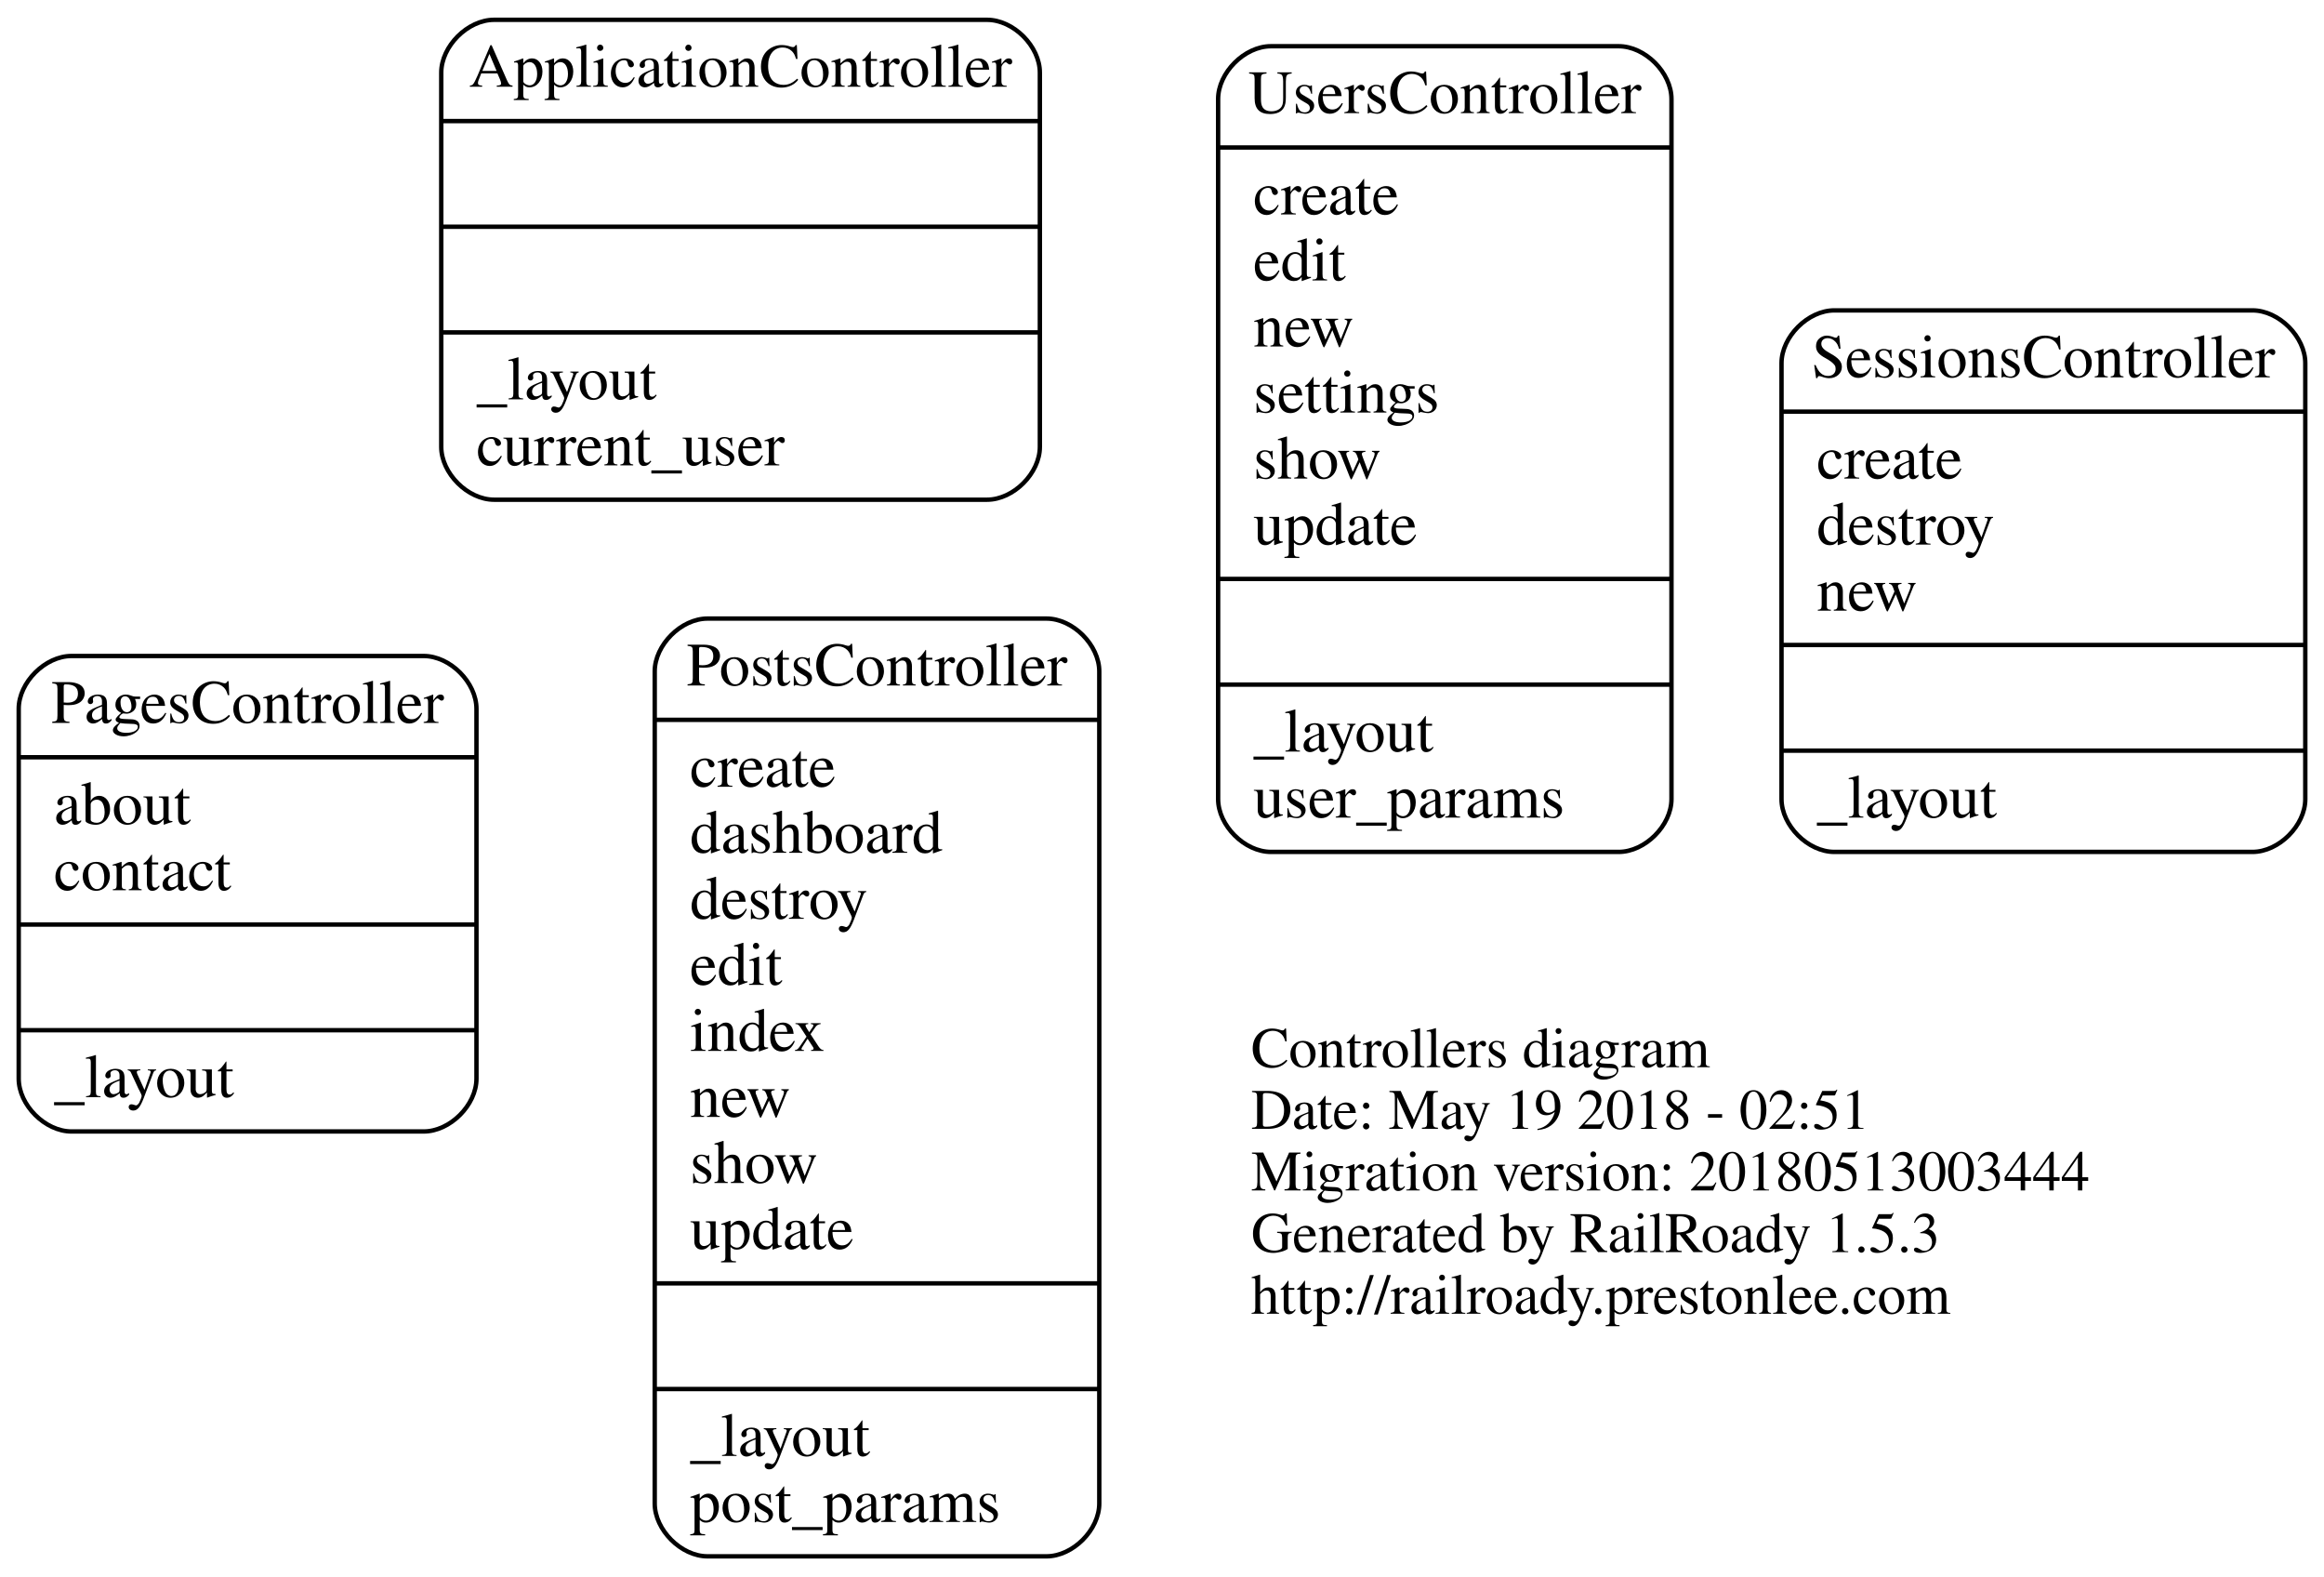
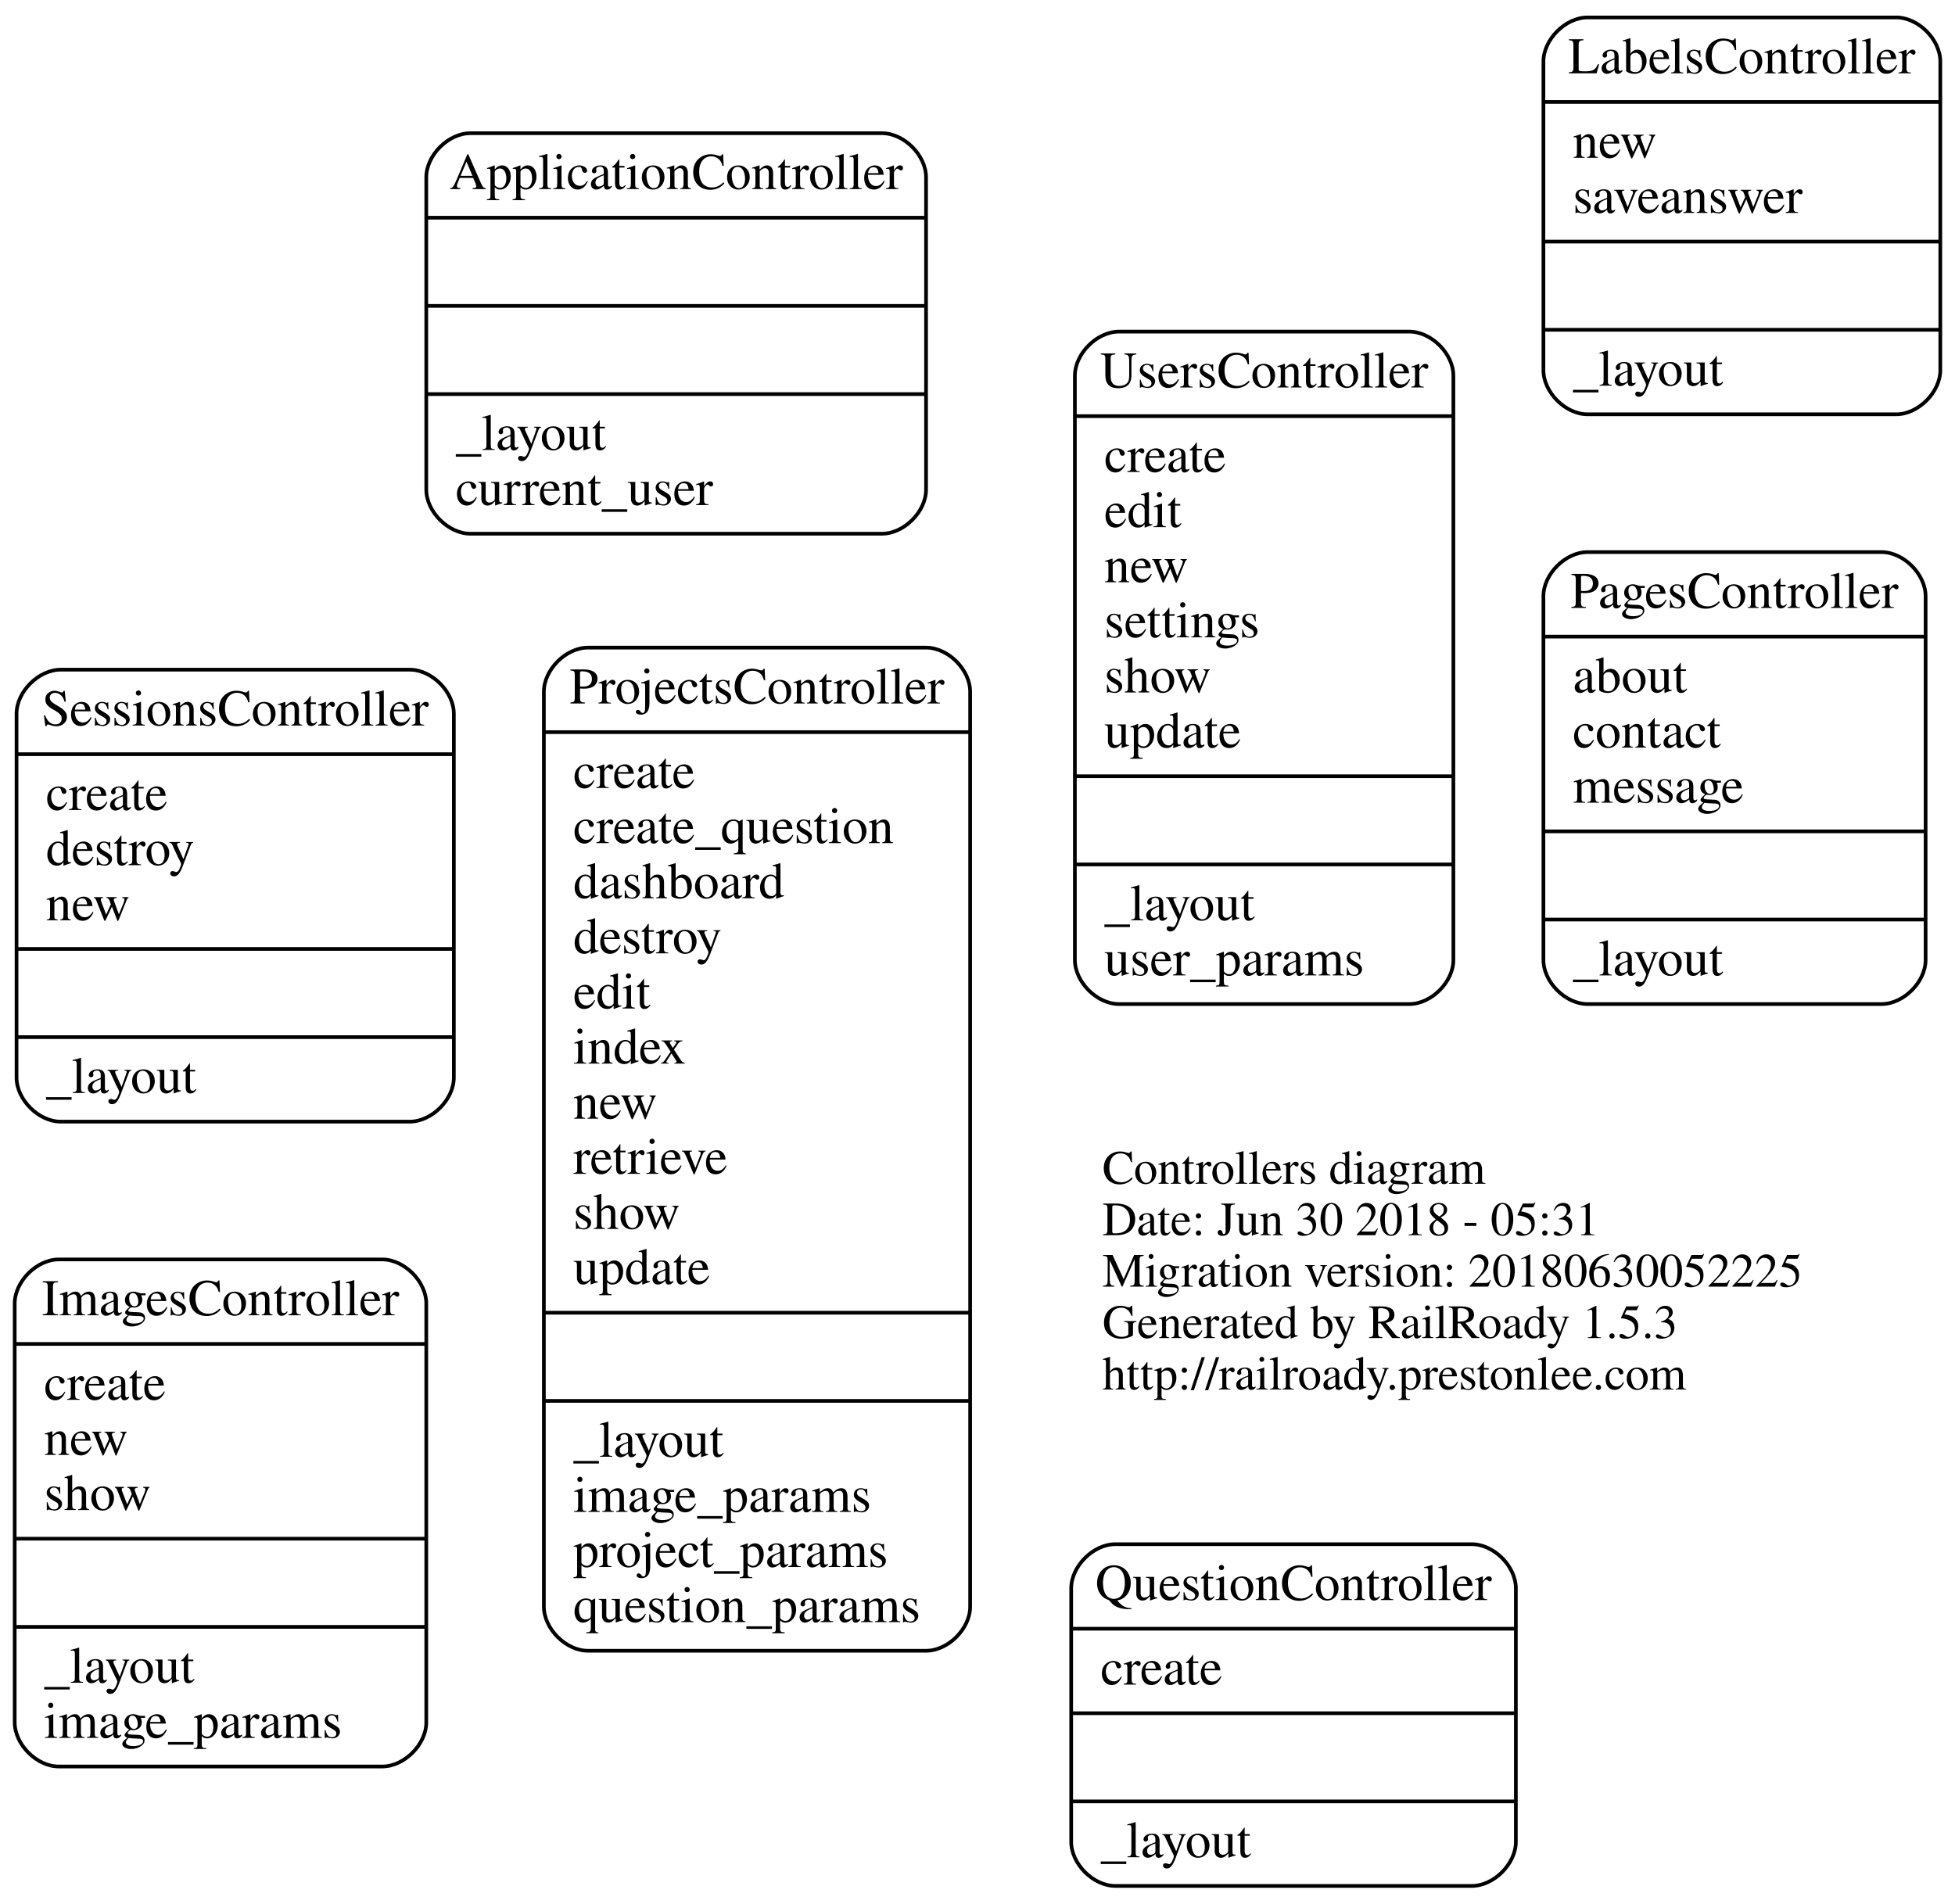
- <svg xmlns="http://www.w3.org/2000/svg" width="528pt" height="358pt" viewBox="0.00 0.00 527.50 358.00">
-   <g id="graph0" class="graph" transform="scale(1 1) rotate(0) translate(212 242)">
-     <polygon fill="none" stroke="none" points="-212,116 -212,-242 315.5,-242 315.5,116 -212,116" />
+ <svg xmlns="http://www.w3.org/2000/svg" width="532pt" height="518pt" viewBox="0.00 0.00 532.00 517.50">
+   <g id="graph0" class="graph" transform="scale(1 1) rotate(0) translate(212 305.5)">
+     <polygon fill="none" stroke="none" points="-212,212 -212,-305.5 320,-305.5 320,212 -212,212" />
    <g id="node1" class="node">
-       <text text-anchor="start" x="72" y="0.4" font-family="Times,serif" font-size="13.00">Controllers diagram</text>
-       <text text-anchor="start" x="72" y="14.4" font-family="Times,serif" font-size="13.00">Date: May 19 2018 - 02:51</text>
-       <text text-anchor="start" x="72" y="28.4" font-family="Times,serif" font-size="13.00">Migration version: 20180513003444</text>
-       <text text-anchor="start" x="72" y="42.4" font-family="Times,serif" font-size="13.00">Generated by RailRoady 1.5.3</text>
-       <text text-anchor="start" x="72" y="56.4" font-family="Times,serif" font-size="13.00">http://railroady.prestonlee.com</text>
+       <text text-anchor="start" x="88" y="16.4" font-family="Times,serif" font-size="13.00">Controllers diagram</text>
+       <text text-anchor="start" x="88" y="30.4" font-family="Times,serif" font-size="13.00">Date: Jun 30 2018 - 05:31</text>
+       <text text-anchor="start" x="88" y="44.4" font-family="Times,serif" font-size="13.00">Migration version: 20180630052225</text>
+       <text text-anchor="start" x="88" y="58.4" font-family="Times,serif" font-size="13.00">Generated by RailRoady 1.5.3</text>
+       <text text-anchor="start" x="88" y="72.4" font-family="Times,serif" font-size="13.00">http://railroady.prestonlee.com</text>
    </g>
    <g id="node2" class="node">
-       <path fill="none" stroke="black" d="M-100,-128.5C-100,-128.5 12,-128.5 12,-128.5 18,-128.5 24,-134.5 24,-140.5 24,-140.5 24,-225.5 24,-225.5 24,-231.5 18,-237.5 12,-237.5 12,-237.5 -100,-237.5 -100,-237.5 -106,-237.5 -112,-231.5 -112,-225.5 -112,-225.5 -112,-140.5 -112,-140.5 -112,-134.5 -106,-128.5 -100,-128.5" />
-       <text text-anchor="middle" x="-44" y="-222.3" font-family="Times,serif" font-size="14.00">ApplicationController</text>
-       <polyline fill="none" stroke="black" points="-112,-214.5 24,-214.5 " />
-       <polyline fill="none" stroke="black" points="-112,-190.5 24,-190.5 " />
-       <polyline fill="none" stroke="black" points="-112,-166.5 24,-166.5 " />
-       <text text-anchor="start" x="-104" y="-151.3" font-family="Times,serif" font-size="14.00">_layout</text>
-       <text text-anchor="start" x="-104" y="-136.3" font-family="Times,serif" font-size="14.00">current_user</text>
+       <path fill="none" stroke="black" d="M-84,-160.5C-84,-160.5 28,-160.5 28,-160.5 34,-160.5 40,-166.5 40,-172.5 40,-172.5 40,-257.5 40,-257.5 40,-263.5 34,-269.5 28,-269.5 28,-269.5 -84,-269.5 -84,-269.5 -90,-269.5 -96,-263.5 -96,-257.5 -96,-257.5 -96,-172.5 -96,-172.5 -96,-166.5 -90,-160.5 -84,-160.5" />
+       <text text-anchor="middle" x="-28" y="-254.3" font-family="Times,serif" font-size="14.00">ApplicationController</text>
+       <polyline fill="none" stroke="black" points="-96,-246.5 40,-246.5 " />
+       <polyline fill="none" stroke="black" points="-96,-222.5 40,-222.5 " />
+       <polyline fill="none" stroke="black" points="-96,-198.5 40,-198.5 " />
+       <text text-anchor="start" x="-88" y="-183.3" font-family="Times,serif" font-size="14.00">_layout</text>
+       <text text-anchor="start" x="-88" y="-168.3" font-family="Times,serif" font-size="14.00">current_user</text>
    </g>
    <g id="node3" class="node">
-       <path fill="none" stroke="black" d="M204.5,-48.5C204.5,-48.5 299.5,-48.5 299.5,-48.5 305.5,-48.5 311.5,-54.5 311.5,-60.5 311.5,-60.5 311.5,-159.5 311.5,-159.5 311.5,-165.5 305.5,-171.5 299.5,-171.5 299.5,-171.5 204.5,-171.5 204.5,-171.5 198.5,-171.5 192.5,-165.5 192.5,-159.5 192.5,-159.5 192.5,-60.5 192.5,-60.5 192.5,-54.5 198.5,-48.5 204.5,-48.5" />
-       <text text-anchor="middle" x="252" y="-156.3" font-family="Times,serif" font-size="14.00">SessionsController</text>
-       <polyline fill="none" stroke="black" points="192.5,-148.5 311.5,-148.5 " />
-       <text text-anchor="start" x="200.5" y="-133.3" font-family="Times,serif" font-size="14.00">create</text>
-       <text text-anchor="start" x="200.5" y="-118.3" font-family="Times,serif" font-size="14.00">destroy</text>
-       <text text-anchor="start" x="200.5" y="-103.3" font-family="Times,serif" font-size="14.00">new</text>
-       <polyline fill="none" stroke="black" points="192.5,-95.5 311.5,-95.5 " />
-       <polyline fill="none" stroke="black" points="192.5,-71.5 311.5,-71.5 " />
-       <text text-anchor="start" x="200.5" y="-56.3" font-family="Times,serif" font-size="14.00">_layout</text>
+       <path fill="none" stroke="black" d="M-195.5,-0.5C-195.5,-0.5 -100.5,-0.5 -100.5,-0.5 -94.5,-0.5 -88.5,-6.5 -88.5,-12.5 -88.5,-12.5 -88.5,-111.5 -88.5,-111.5 -88.5,-117.5 -94.5,-123.5 -100.5,-123.5 -100.5,-123.5 -195.5,-123.5 -195.5,-123.5 -201.5,-123.5 -207.5,-117.5 -207.5,-111.5 -207.5,-111.5 -207.5,-12.5 -207.5,-12.5 -207.5,-6.5 -201.5,-0.5 -195.5,-0.5" />
+       <text text-anchor="middle" x="-148" y="-108.3" font-family="Times,serif" font-size="14.00">SessionsController</text>
+       <polyline fill="none" stroke="black" points="-207.5,-100.5 -88.5,-100.5 " />
+       <text text-anchor="start" x="-199.5" y="-85.3" font-family="Times,serif" font-size="14.00">create</text>
+       <text text-anchor="start" x="-199.5" y="-70.3" font-family="Times,serif" font-size="14.00">destroy</text>
+       <text text-anchor="start" x="-199.5" y="-55.3" font-family="Times,serif" font-size="14.00">new</text>
+       <polyline fill="none" stroke="black" points="-207.5,-47.5 -88.5,-47.5 " />
+       <polyline fill="none" stroke="black" points="-207.5,-23.5 -88.5,-23.5 " />
+       <text text-anchor="start" x="-199.5" y="-8.3" font-family="Times,serif" font-size="14.00">_layout</text>
    </g>
    <g id="node4" class="node">
-       <path fill="none" stroke="black" d="M-51.5,111.5C-51.5,111.5 25.5,111.5 25.5,111.5 31.5,111.5 37.5,105.5 37.5,99.5 37.5,99.5 37.5,-89.5 37.5,-89.5 37.5,-95.5 31.5,-101.5 25.5,-101.5 25.5,-101.5 -51.5,-101.5 -51.5,-101.5 -57.5,-101.5 -63.5,-95.5 -63.5,-89.5 -63.5,-89.5 -63.5,99.5 -63.5,99.5 -63.5,105.5 -57.5,111.5 -51.5,111.5" />
-       <text text-anchor="middle" x="-13" y="-86.3" font-family="Times,serif" font-size="14.00">PostsController</text>
-       <polyline fill="none" stroke="black" points="-63.5,-78.5 37.5,-78.5 " />
-       <text text-anchor="start" x="-55.5" y="-63.3" font-family="Times,serif" font-size="14.00">create</text>
-       <text text-anchor="start" x="-55.5" y="-48.3" font-family="Times,serif" font-size="14.00">dashboard</text>
-       <text text-anchor="start" x="-55.5" y="-33.3" font-family="Times,serif" font-size="14.00">destroy</text>
-       <text text-anchor="start" x="-55.5" y="-18.3" font-family="Times,serif" font-size="14.00">edit</text>
-       <text text-anchor="start" x="-55.5" y="-3.3" font-family="Times,serif" font-size="14.00">index</text>
-       <text text-anchor="start" x="-55.5" y="11.7" font-family="Times,serif" font-size="14.00">new</text>
-       <text text-anchor="start" x="-55.5" y="26.7" font-family="Times,serif" font-size="14.00">show</text>
-       <text text-anchor="start" x="-55.5" y="41.7" font-family="Times,serif" font-size="14.00">update</text>
-       <polyline fill="none" stroke="black" points="-63.5,49.5 37.5,49.5 " />
-       <polyline fill="none" stroke="black" points="-63.5,73.5 37.5,73.5 " />
-       <text text-anchor="start" x="-55.5" y="88.7" font-family="Times,serif" font-size="14.00">_layout</text>
-       <text text-anchor="start" x="-55.5" y="103.7" font-family="Times,serif" font-size="14.00">post_params</text>
+       <path fill="none" stroke="black" d="M220,-193C220,-193 304,-193 304,-193 310,-193 316,-199 316,-205 316,-205 316,-289 316,-289 316,-295 310,-301 304,-301 304,-301 220,-301 220,-301 214,-301 208,-295 208,-289 208,-289 208,-205 208,-205 208,-199 214,-193 220,-193" />
+       <text text-anchor="middle" x="262" y="-285.8" font-family="Times,serif" font-size="14.00">LabelsController</text>
+       <polyline fill="none" stroke="black" points="208,-278 316,-278 " />
+       <text text-anchor="start" x="216" y="-262.8" font-family="Times,serif" font-size="14.00">new</text>
+       <text text-anchor="start" x="216" y="-247.8" font-family="Times,serif" font-size="14.00">saveanswer</text>
+       <polyline fill="none" stroke="black" points="208,-240 316,-240 " />
+       <polyline fill="none" stroke="black" points="208,-216 316,-216 " />
+       <text text-anchor="start" x="216" y="-200.8" font-family="Times,serif" font-size="14.00">_layout</text>
    </g>
    <g id="node5" class="node">
-       <path fill="none" stroke="black" d="M-196,15C-196,15 -116,15 -116,15 -110,15 -104,9 -104,3 -104,3 -104,-81 -104,-81 -104,-87 -110,-93 -116,-93 -116,-93 -196,-93 -196,-93 -202,-93 -208,-87 -208,-81 -208,-81 -208,3 -208,3 -208,9 -202,15 -196,15" />
-       <text text-anchor="middle" x="-156" y="-77.8" font-family="Times,serif" font-size="14.00">PagesController</text>
-       <polyline fill="none" stroke="black" points="-208,-70 -104,-70 " />
-       <text text-anchor="start" x="-200" y="-54.8" font-family="Times,serif" font-size="14.00">about</text>
-       <text text-anchor="start" x="-200" y="-39.8" font-family="Times,serif" font-size="14.00">contact</text>
-       <polyline fill="none" stroke="black" points="-208,-32 -104,-32 " />
-       <polyline fill="none" stroke="black" points="-208,-8 -104,-8 " />
-       <text text-anchor="start" x="-200" y="7.2" font-family="Times,serif" font-size="14.00">_layout</text>
+       <path fill="none" stroke="black" d="M91.5,207.5C91.5,207.5 188.5,207.5 188.5,207.5 194.5,207.5 200.5,201.5 200.5,195.5 200.5,195.5 200.5,126.5 200.5,126.5 200.5,120.5 194.5,114.5 188.5,114.5 188.5,114.5 91.5,114.5 91.5,114.5 85.5,114.5 79.5,120.5 79.5,126.5 79.5,126.5 79.5,195.5 79.5,195.5 79.5,201.5 85.5,207.5 91.5,207.5" />
+       <text text-anchor="middle" x="140" y="129.7" font-family="Times,serif" font-size="14.00">QuestionController</text>
+       <polyline fill="none" stroke="black" points="79.5,137.5 200.5,137.5 " />
+       <text text-anchor="start" x="87.5" y="152.7" font-family="Times,serif" font-size="14.00">create</text>
+       <polyline fill="none" stroke="black" points="79.5,160.5 200.5,160.5 " />
+       <polyline fill="none" stroke="black" points="79.5,184.5 200.5,184.5 " />
+       <text text-anchor="start" x="87.5" y="199.7" font-family="Times,serif" font-size="14.00">_layout</text>
    </g>
    <g id="node6" class="node">
-       <path fill="none" stroke="black" d="M76.5,-48.5C76.5,-48.5 155.5,-48.5 155.5,-48.5 161.5,-48.5 167.5,-54.5 167.5,-60.5 167.5,-60.5 167.5,-219.5 167.5,-219.5 167.5,-225.5 161.5,-231.5 155.5,-231.5 155.5,-231.5 76.5,-231.5 76.5,-231.5 70.5,-231.5 64.5,-225.5 64.5,-219.5 64.5,-219.5 64.5,-60.5 64.5,-60.5 64.5,-54.5 70.5,-48.5 76.5,-48.5" />
-       <text text-anchor="middle" x="116" y="-216.3" font-family="Times,serif" font-size="14.00">UsersController</text>
-       <polyline fill="none" stroke="black" points="64.5,-208.5 167.5,-208.5 " />
-       <text text-anchor="start" x="72.5" y="-193.3" font-family="Times,serif" font-size="14.00">create</text>
-       <text text-anchor="start" x="72.5" y="-178.3" font-family="Times,serif" font-size="14.00">edit</text>
-       <text text-anchor="start" x="72.5" y="-163.3" font-family="Times,serif" font-size="14.00">new</text>
-       <text text-anchor="start" x="72.5" y="-148.3" font-family="Times,serif" font-size="14.00">settings</text>
-       <text text-anchor="start" x="72.5" y="-133.3" font-family="Times,serif" font-size="14.00">show</text>
-       <text text-anchor="start" x="72.5" y="-118.3" font-family="Times,serif" font-size="14.00">update</text>
-       <polyline fill="none" stroke="black" points="64.5,-110.5 167.5,-110.5 " />
-       <polyline fill="none" stroke="black" points="64.5,-86.5 167.5,-86.5 " />
-       <text text-anchor="start" x="72.5" y="-71.3" font-family="Times,serif" font-size="14.00">_layout</text>
-       <text text-anchor="start" x="72.5" y="-56.3" font-family="Times,serif" font-size="14.00">user_params</text>
+       <path fill="none" stroke="black" d="M220,-32.5C220,-32.5 300,-32.5 300,-32.5 306,-32.5 312,-38.5 312,-44.5 312,-44.5 312,-143.5 312,-143.5 312,-149.5 306,-155.5 300,-155.5 300,-155.5 220,-155.5 220,-155.5 214,-155.5 208,-149.5 208,-143.5 208,-143.5 208,-44.5 208,-44.5 208,-38.5 214,-32.5 220,-32.5" />
+       <text text-anchor="middle" x="260" y="-140.3" font-family="Times,serif" font-size="14.00">PagesController</text>
+       <polyline fill="none" stroke="black" points="208,-132.5 312,-132.5 " />
+       <text text-anchor="start" x="216" y="-117.3" font-family="Times,serif" font-size="14.00">about</text>
+       <text text-anchor="start" x="216" y="-102.3" font-family="Times,serif" font-size="14.00">contact</text>
+       <text text-anchor="start" x="216" y="-87.3" font-family="Times,serif" font-size="14.00">message</text>
+       <polyline fill="none" stroke="black" points="208,-79.5 312,-79.5 " />
+       <polyline fill="none" stroke="black" points="208,-55.5 312,-55.5 " />
+       <text text-anchor="start" x="216" y="-40.3" font-family="Times,serif" font-size="14.00">_layout</text>
+     </g>
+     <g id="node7" class="node">
+       <path fill="none" stroke="black" d="M-196,175C-196,175 -108,175 -108,175 -102,175 -96,169 -96,163 -96,163 -96,49 -96,49 -96,43 -102,37 -108,37 -108,37 -196,37 -196,37 -202,37 -208,43 -208,49 -208,49 -208,163 -208,163 -208,169 -202,175 -196,175" />
+       <text text-anchor="middle" x="-152" y="52.2" font-family="Times,serif" font-size="14.00">ImagesController</text>
+       <polyline fill="none" stroke="black" points="-208,60 -96,60 " />
+       <text text-anchor="start" x="-200" y="75.2" font-family="Times,serif" font-size="14.00">create</text>
+       <text text-anchor="start" x="-200" y="90.2" font-family="Times,serif" font-size="14.00">new</text>
+       <text text-anchor="start" x="-200" y="105.2" font-family="Times,serif" font-size="14.00">show</text>
+       <polyline fill="none" stroke="black" points="-208,113 -96,113 " />
+       <polyline fill="none" stroke="black" points="-208,137 -96,137 " />
+       <text text-anchor="start" x="-200" y="152.2" font-family="Times,serif" font-size="14.00">_layout</text>
+       <text text-anchor="start" x="-200" y="167.2" font-family="Times,serif" font-size="14.00">image_params</text>
+     </g>
+     <g id="node8" class="node">
+       <path fill="none" stroke="black" d="M-52,143.5C-52,143.5 40,143.5 40,143.5 46,143.5 52,137.5 52,131.5 52,131.5 52,-117.5 52,-117.5 52,-123.5 46,-129.5 40,-129.5 40,-129.5 -52,-129.5 -52,-129.5 -58,-129.5 -64,-123.5 -64,-117.5 -64,-117.5 -64,131.5 -64,131.5 -64,137.5 -58,143.5 -52,143.5" />
+       <text text-anchor="middle" x="-6" y="-114.3" font-family="Times,serif" font-size="14.00">ProjectsController</text>
+       <polyline fill="none" stroke="black" points="-64,-106.5 52,-106.5 " />
+       <text text-anchor="start" x="-56" y="-91.3" font-family="Times,serif" font-size="14.00">create</text>
+       <text text-anchor="start" x="-56" y="-76.3" font-family="Times,serif" font-size="14.00">create_question</text>
+       <text text-anchor="start" x="-56" y="-61.3" font-family="Times,serif" font-size="14.00">dashboard</text>
+       <text text-anchor="start" x="-56" y="-46.3" font-family="Times,serif" font-size="14.00">destroy</text>
+       <text text-anchor="start" x="-56" y="-31.3" font-family="Times,serif" font-size="14.00">edit</text>
+       <text text-anchor="start" x="-56" y="-16.3" font-family="Times,serif" font-size="14.00">index</text>
+       <text text-anchor="start" x="-56" y="-1.3" font-family="Times,serif" font-size="14.00">new</text>
+       <text text-anchor="start" x="-56" y="13.7" font-family="Times,serif" font-size="14.00">retrieve</text>
+       <text text-anchor="start" x="-56" y="28.7" font-family="Times,serif" font-size="14.00">show</text>
+       <text text-anchor="start" x="-56" y="43.7" font-family="Times,serif" font-size="14.00">update</text>
+       <polyline fill="none" stroke="black" points="-64,51.5 52,51.5 " />
+       <polyline fill="none" stroke="black" points="-64,75.5 52,75.5 " />
+       <text text-anchor="start" x="-56" y="90.7" font-family="Times,serif" font-size="14.00">_layout</text>
+       <text text-anchor="start" x="-56" y="105.7" font-family="Times,serif" font-size="14.00">image_params</text>
+       <text text-anchor="start" x="-56" y="120.7" font-family="Times,serif" font-size="14.00">project_params</text>
+       <text text-anchor="start" x="-56" y="135.7" font-family="Times,serif" font-size="14.00">question_params</text>
+     </g>
+     <g id="node9" class="node">
+       <path fill="none" stroke="black" d="M92.5,-32.5C92.5,-32.5 171.5,-32.5 171.5,-32.5 177.5,-32.5 183.5,-38.5 183.5,-44.5 183.5,-44.5 183.5,-203.5 183.5,-203.5 183.5,-209.5 177.5,-215.5 171.5,-215.5 171.5,-215.5 92.5,-215.5 92.5,-215.5 86.5,-215.5 80.5,-209.5 80.5,-203.5 80.5,-203.5 80.5,-44.5 80.5,-44.5 80.5,-38.5 86.5,-32.5 92.5,-32.5" />
+       <text text-anchor="middle" x="132" y="-200.3" font-family="Times,serif" font-size="14.00">UsersController</text>
+       <polyline fill="none" stroke="black" points="80.5,-192.5 183.5,-192.5 " />
+       <text text-anchor="start" x="88.5" y="-177.3" font-family="Times,serif" font-size="14.00">create</text>
+       <text text-anchor="start" x="88.5" y="-162.3" font-family="Times,serif" font-size="14.00">edit</text>
+       <text text-anchor="start" x="88.5" y="-147.3" font-family="Times,serif" font-size="14.00">new</text>
+       <text text-anchor="start" x="88.5" y="-132.3" font-family="Times,serif" font-size="14.00">settings</text>
+       <text text-anchor="start" x="88.5" y="-117.3" font-family="Times,serif" font-size="14.00">show</text>
+       <text text-anchor="start" x="88.5" y="-102.3" font-family="Times,serif" font-size="14.00">update</text>
+       <polyline fill="none" stroke="black" points="80.5,-94.5 183.5,-94.5 " />
+       <polyline fill="none" stroke="black" points="80.5,-70.5 183.5,-70.5 " />
+       <text text-anchor="start" x="88.5" y="-55.3" font-family="Times,serif" font-size="14.00">_layout</text>
+       <text text-anchor="start" x="88.5" y="-40.3" font-family="Times,serif" font-size="14.00">user_params</text>
    </g>
  </g>
</svg>
